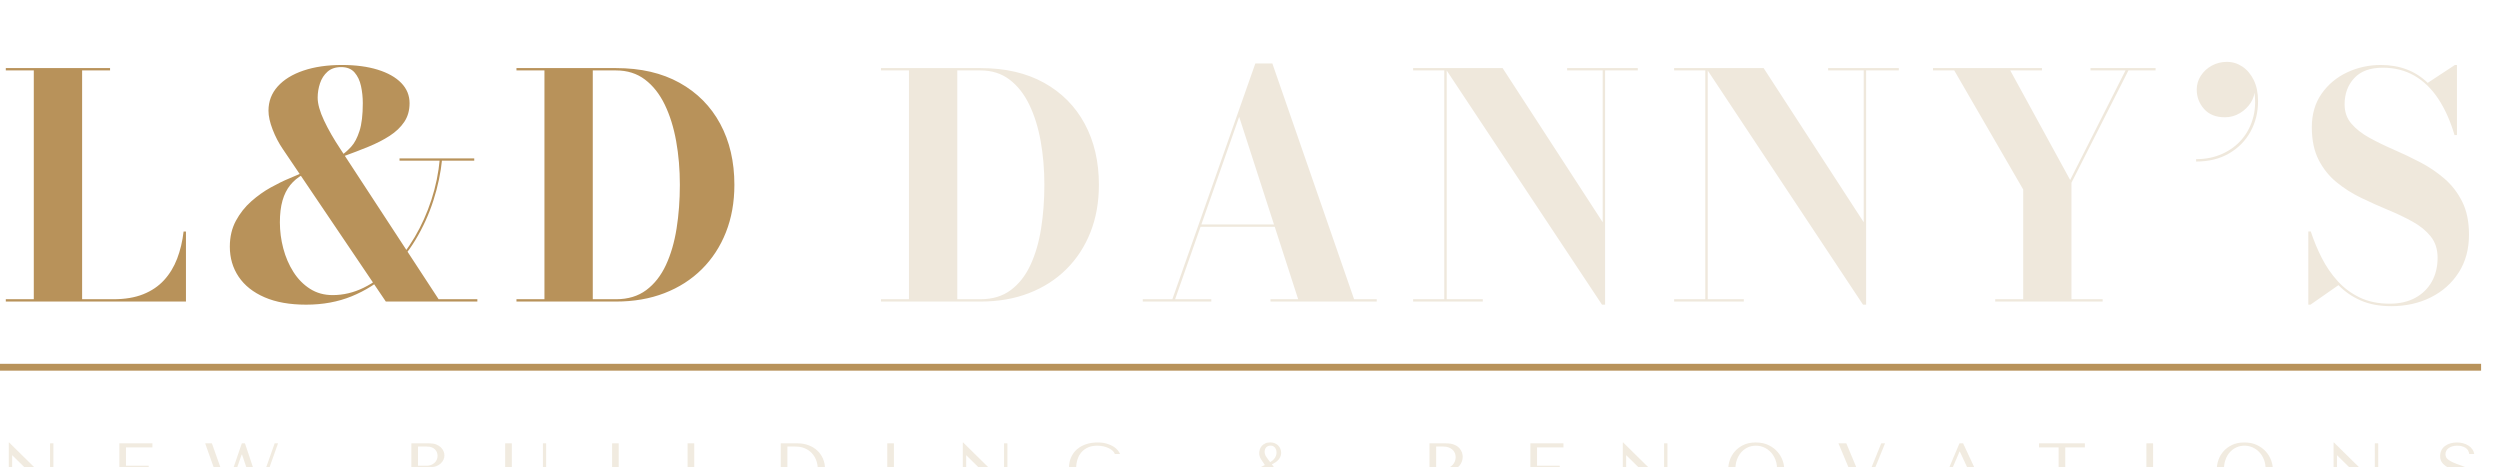
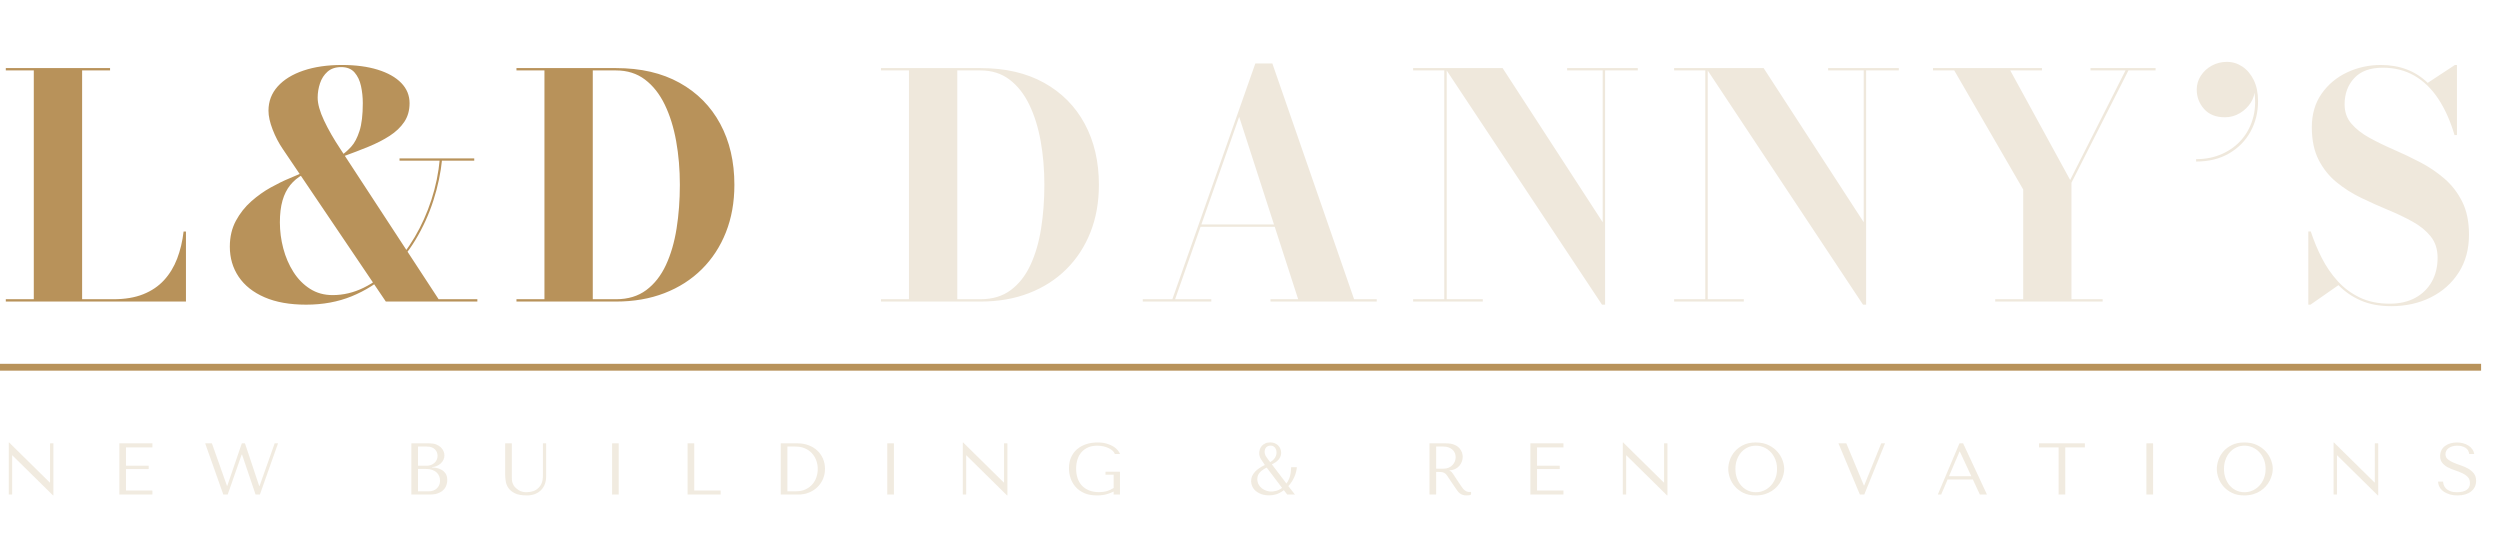
- <svg xmlns="http://www.w3.org/2000/svg" viewBox="0 0 514 96" width="514" height="96">
+ <svg xmlns="http://www.w3.org/2000/svg" viewBox="0 0 514 112" width="514" height="112">
  <path d="M1.193 62.0V61.52H6.947V14.48H1.193V14.0H22.627V14.48H16.883V61.52H23.346Q26.877 61.52 29.439 60.498Q32.001 59.476 33.718 57.611Q35.434 55.745 36.415 53.193Q37.395 50.64 37.747 47.6H38.232V62.0ZM79.328 62.0 58.144 30.64Q56.896 28.816 56.048 26.621Q55.2 24.427 55.2 22.763Q55.2 19.883 57.096 17.771Q58.992 15.659 62.392 14.509Q65.792 13.36 70.304 13.36Q74.528 13.36 77.656 14.328Q80.784 15.296 82.496 17.056Q84.208 18.816 84.208 21.216Q84.208 23.44 83.114 25.07Q82.019 26.699 80.111 27.931Q78.203 29.163 75.745 30.169Q73.288 31.174 70.568 32.156L70.33 31.842Q71.242 31.218 72.235 30.129Q73.229 29.041 73.91 26.936Q74.592 24.832 74.592 21.2Q74.592 19.401 74.224 17.701Q73.856 16 72.896 14.897Q71.936 13.795 70.144 13.795Q68.4 13.795 67.336 14.74Q66.272 15.685 65.792 17.132Q65.312 18.579 65.312 20.085Q65.312 21.989 66.624 24.779Q67.936 27.568 69.984 30.64L90.178 61.52H98.144V62.0ZM62.944 62.64Q57.888 62.64 54.387 61.117Q50.885 59.595 49.069 56.899Q47.253 54.203 47.253 50.715Q47.253 47.707 48.496 45.4Q49.739 43.094 51.654 41.401Q53.569 39.708 55.657 38.551Q57.746 37.394 59.487 36.677Q61.229 35.96 62.061 35.576L62.248 35.91Q60.728 36.748 59.676 38.049Q58.624 39.351 58.083 41.231Q57.543 43.111 57.543 45.708Q57.543 48.425 58.245 51.083Q58.947 53.741 60.324 55.909Q61.7 58.077 63.73 59.375Q65.76 60.672 68.384 60.672Q71.677 60.672 74.762 59.161Q77.846 57.649 80.514 54.966Q83.182 52.283 85.271 48.735Q87.36 45.188 88.696 41.085Q90.032 36.983 90.426 32.661H90.906Q90.486 36.939 89.103 41.227Q87.721 45.516 85.397 49.36Q83.073 53.203 79.797 56.199Q76.521 59.194 72.309 60.917Q68.096 62.64 62.944 62.64ZM82.144 33.04V32.56H97.504V33.04ZM126.665 14.0Q134.275 14.0 139.718 17.024Q145.162 20.048 148.076 25.456Q150.99 30.864 150.99 38.0Q150.99 43.36 149.248 47.76Q147.507 52.16 144.291 55.352Q141.075 58.544 136.603 60.272Q132.131 62.0 126.659 62.0H106.185V61.52H111.939V14.48H106.185V14.0ZM121.875 61.52H126.659Q130.355 61.52 132.875 59.639Q135.395 57.759 136.915 54.488Q138.435 51.217 139.107 46.969Q139.779 42.72 139.779 37.989Q139.779 33.269 139.019 29.028Q138.259 24.788 136.675 21.514Q135.091 18.241 132.611 16.361Q130.131 14.48 126.659 14.48H121.875Z" fill="#B8925A" />
  <path d="M201.609 14.0Q209.219 14.0 214.662 17.024Q220.106 20.048 223.02 25.456Q225.934 30.864 225.934 38.0Q225.934 43.36 224.192 47.76Q222.451 52.16 219.235 55.352Q216.019 58.544 211.547 60.272Q207.075 62.0 201.603 62.0H181.129V61.52H186.883V14.48H181.129V14.0ZM196.819 61.52H201.603Q205.299 61.52 207.819 59.639Q210.339 57.759 211.859 54.488Q213.379 51.217 214.051 46.969Q214.723 42.72 214.723 37.989Q214.723 33.269 213.963 29.028Q213.203 24.788 211.619 21.514Q210.035 18.241 207.555 16.361Q205.075 14.48 201.603 14.48H196.819ZM246.63 46.632V46.152H265.3V46.632ZM261.597 13.05 278.4 61.52H283.058V62.0H261.213V61.52H266.901L254.774 24.019L241.601 61.52H249.043V62.0H234.953V61.52H241.038L258.096 13.05ZM297.443 14.0V61.52H304.862V62.0H290.537V61.52H296.943V14.48H290.537V14.0ZM336.733 14.0V14.48H330.008V62.64H329.373L297.113 14.0H308.937L329.513 45.687V14.478H322.198V14.0ZM351.107 14.0V61.52H358.526V62.0H344.201V61.52H350.607V14.48H344.201V14.0ZM390.397 14.0V14.48H383.672V62.64H383.037L350.777 14.0H362.601L383.177 45.687V14.478H375.862V14.0ZM410.217 62.0V61.52H415.972V38.964L401.792 14.48H397.428V14.0H419.828V14.48H413.307L425.628 37.005L437.007 14.48H429.808V14.0H443.188V14.48H437.606L425.892 37.568V61.52H432.308V62.0ZM451.52 33.213V32.723Q454.464 32.723 456.892 31.635Q459.32 30.547 460.975 28.585Q462.631 26.623 463.298 23.98Q463.966 21.337 463.383 18.212H463.558Q463.628 19.721 462.781 21.068Q461.934 22.416 460.515 23.264Q459.096 24.112 457.44 24.112Q454.672 24.112 453.16 22.408Q451.648 20.704 451.648 18.416Q451.648 16.88 452.488 15.576Q453.328 14.272 454.744 13.496Q456.16 12.72 457.856 12.72Q459.584 12.72 461.048 13.704Q462.512 14.689 463.384 16.492Q464.256 18.295 464.256 20.791Q464.256 24.246 462.704 27.064Q461.152 29.881 458.296 31.547Q455.44 33.213 451.52 33.213ZM491.635 62.95Q488.039 62.95 485.371 61.781Q482.702 60.612 480.789 58.627L475.035 62.64H474.59V47.595H475.097Q476.01 50.384 477.355 53.03Q478.7 55.677 480.632 57.802Q482.565 59.928 485.195 61.183Q487.825 62.438 491.319 62.438Q494.381 62.438 496.589 61.232Q498.797 60.026 499.983 57.899Q501.17 55.772 501.17 52.99Q501.17 50.382 499.767 48.624Q498.364 46.867 496.062 45.589Q493.761 44.312 491.001 43.167Q488.24 42.023 485.48 40.692Q482.719 39.361 480.418 37.486Q478.116 35.611 476.713 32.869Q475.31 30.128 475.31 26.16Q475.31 22.155 477.311 19.285Q479.311 16.416 482.554 14.888Q485.796 13.36 489.523 13.36Q492.42 13.36 494.841 14.283Q497.261 15.206 499.137 17.037L504.731 13.36H505.151V27.77H504.649Q503.369 23.432 501.318 20.326Q499.268 17.22 496.413 15.569Q493.558 13.919 489.889 13.919Q486.026 13.919 484.038 16.056Q482.05 18.193 482.05 21.461Q482.05 23.786 483.44 25.413Q484.829 27.04 487.101 28.299Q489.373 29.558 492.107 30.742Q494.84 31.926 497.571 33.348Q500.302 34.77 502.574 36.728Q504.846 38.686 506.236 41.476Q507.625 44.266 507.625 48.24Q507.625 52.72 505.513 56.021Q503.401 59.323 499.774 61.136Q496.147 62.95 491.635 62.95Z" fill="#EFE8DC" />
  <path d="M10.287 91.152V99.198H10.227L1.88 90.972H1.805V101.68H2.497V93.634H2.557L10.904 101.86H10.979V91.152ZM24.536 91.152V101.68H31.334V100.853H25.904V96.446H30.567V95.754H25.904V91.979H31.334V91.152ZM42.183 91.152 45.913 101.68H46.815L49.688 93.453H49.763L52.546 101.68H53.433L57.163 91.152H56.471L53.358 99.935H53.298L50.365 91.152H49.718L46.725 99.89H46.665L43.567 91.152ZM84.577 101.68H88.352Q89.359 101.68 90.051 101.417Q90.743 101.154 91.164 100.732Q91.585 100.311 91.773 99.777Q91.961 99.244 91.961 98.702Q91.961 97.845 91.593 97.333Q91.224 96.822 90.713 96.551Q90.202 96.281 89.66 96.19Q89.119 96.1 88.788 96.085V96.025Q89.314 96.025 89.78 95.822Q90.247 95.619 90.6 95.296Q90.954 94.972 91.164 94.544Q91.375 94.115 91.375 93.634Q91.375 93.212 91.194 92.776Q91.014 92.34 90.645 91.979Q90.277 91.618 89.698 91.385Q89.119 91.152 88.337 91.152H84.577ZM85.945 101.018V96.416H87.6Q88.337 96.416 88.878 96.612Q89.419 96.807 89.773 97.138Q90.126 97.469 90.299 97.905Q90.472 98.341 90.472 98.822Q90.472 99.349 90.284 99.755Q90.096 100.161 89.78 100.447Q89.465 100.732 89.036 100.875Q88.607 101.018 88.126 101.018ZM85.945 95.754V91.814H87.78Q88.367 91.814 88.78 91.979Q89.194 92.145 89.457 92.415Q89.72 92.686 89.841 93.032Q89.961 93.378 89.961 93.724Q89.961 94.16 89.788 94.536Q89.615 94.912 89.307 95.183Q88.998 95.453 88.6 95.604Q88.201 95.754 87.75 95.754ZM103.863 91.152V97.619Q103.863 98.236 103.984 98.98Q104.104 99.725 104.555 100.364Q105.006 101.003 105.894 101.432Q106.781 101.86 108.315 101.86Q109.278 101.86 110.022 101.56Q110.767 101.259 111.27 100.732Q111.774 100.206 112.03 99.507Q112.286 98.807 112.286 98.01V91.152H111.624V97.514Q111.624 97.845 111.609 98.183Q111.594 98.522 111.519 98.86Q111.443 99.198 111.286 99.529Q111.128 99.86 110.827 100.191Q110.285 100.778 109.609 100.988Q108.932 101.199 108.195 101.199Q107.563 101.199 107.074 101.003Q106.586 100.808 106.149 100.417Q105.803 100.116 105.623 99.815Q105.442 99.514 105.352 99.221Q105.262 98.928 105.247 98.627Q105.232 98.326 105.232 98.025V91.152ZM125.842 91.152V101.68H127.211V91.152ZM141.369 101.68V91.152H142.738V100.853H148.167V101.68ZM160.52 101.68V91.152H163.979Q165.228 91.152 166.265 91.551Q167.303 91.949 168.048 92.648Q168.792 93.348 169.206 94.31Q169.619 95.273 169.619 96.386Q169.619 97.544 169.191 98.514Q168.762 99.484 168.018 100.191Q167.273 100.898 166.281 101.289Q165.288 101.68 164.16 101.68ZM161.889 101.018H163.543Q164.777 101.018 165.641 100.605Q166.506 100.191 167.063 99.529Q167.619 98.868 167.875 98.048Q168.13 97.228 168.13 96.416Q168.13 95.514 167.83 94.679Q167.529 93.844 166.95 93.205Q166.371 92.566 165.513 92.19Q164.656 91.814 163.543 91.814H161.889ZM182.424 91.152V101.68H183.793V91.152ZM206.433 91.152V99.198H206.373L198.026 90.972H197.951V101.68H198.642V93.634H198.703L207.05 101.86H207.125V91.152ZM230.262 96.988H227.284V97.604H228.968V100.326Q228.292 100.763 227.585 100.973Q226.878 101.184 225.976 101.184Q224.787 101.184 223.9 100.823Q223.013 100.462 222.426 99.823Q221.84 99.183 221.546 98.304Q221.253 97.424 221.253 96.371Q221.253 95.333 221.531 94.461Q221.809 93.588 222.366 92.957Q222.922 92.325 223.727 91.979Q224.532 91.633 225.6 91.633Q226.306 91.633 226.923 91.784Q227.54 91.934 228.021 92.175Q228.502 92.415 228.811 92.724Q229.119 93.032 229.209 93.348H230.292Q230.157 93.017 229.833 92.603Q229.51 92.19 228.953 91.829Q228.397 91.468 227.577 91.22Q226.758 90.972 225.645 90.972Q224.366 90.972 223.291 91.332Q222.216 91.693 221.433 92.37Q220.651 93.047 220.215 94.032Q219.779 95.017 219.779 96.266Q219.779 97.333 220.117 98.334Q220.456 99.334 221.155 100.123Q221.855 100.913 222.937 101.387Q224.02 101.86 225.524 101.86Q226.652 101.86 227.525 101.612Q228.397 101.364 228.968 101.063V101.68H230.262ZM263.962 100.778Q263.045 101.454 262.316 101.65Q261.586 101.845 260.969 101.845Q260.052 101.845 259.353 101.597Q258.653 101.349 258.18 100.936Q257.706 100.522 257.465 99.996Q257.224 99.469 257.224 98.928Q257.224 98.356 257.443 97.875Q257.661 97.394 258.044 96.98Q258.428 96.566 258.939 96.228Q259.45 95.89 260.052 95.604Q259.571 94.927 259.232 94.363Q258.894 93.799 258.894 93.167Q258.894 92.791 259.022 92.393Q259.15 91.994 259.428 91.678Q259.706 91.363 260.135 91.16Q260.563 90.956 261.165 90.956Q261.631 90.956 262.037 91.107Q262.443 91.257 262.744 91.543Q263.045 91.829 263.225 92.227Q263.406 92.626 263.406 93.122Q263.406 93.754 262.977 94.363Q262.549 94.972 261.496 95.468L264.489 99.409Q264.94 98.807 265.181 98.033Q265.421 97.258 265.466 96.055H266.64Q266.564 96.867 266.331 97.514Q266.098 98.161 265.82 98.657Q265.542 99.153 265.278 99.477Q265.015 99.8 264.88 99.95L266.248 101.68H264.654ZM261.24 91.618Q260.909 91.618 260.676 91.731Q260.443 91.844 260.293 92.024Q260.142 92.205 260.075 92.43Q260.007 92.656 260.007 92.882Q260.007 93.408 260.338 93.912Q260.669 94.416 261.15 95.017Q261.345 94.912 261.579 94.724Q261.812 94.536 262.007 94.288Q262.203 94.04 262.331 93.724Q262.458 93.408 262.458 93.032Q262.458 92.836 262.398 92.588Q262.338 92.34 262.203 92.13Q262.067 91.919 261.834 91.769Q261.601 91.618 261.24 91.618ZM260.428 96.13Q259.33 96.702 258.916 97.258Q258.503 97.815 258.503 98.492Q258.503 99.108 258.759 99.582Q259.014 100.056 259.428 100.387Q259.841 100.717 260.345 100.89Q260.849 101.063 261.345 101.063Q261.466 101.063 261.714 101.041Q261.962 101.018 262.278 100.943Q262.594 100.868 262.932 100.717Q263.271 100.567 263.586 100.296ZM293.903 91.152V101.68H295.271V97.033H295.933Q296.354 97.033 296.633 97.108Q296.911 97.183 297.136 97.364Q297.362 97.544 297.558 97.83Q297.753 98.116 298.024 98.537L299.212 100.296Q299.438 100.642 299.656 100.928Q299.874 101.214 300.129 101.417Q300.385 101.62 300.708 101.74Q301.032 101.86 301.483 101.86Q301.814 101.86 302.024 101.83Q302.235 101.8 302.446 101.68V101.124Q302.37 101.139 302.295 101.146Q302.22 101.154 302.145 101.154Q301.829 101.154 301.588 101.063Q301.348 100.973 301.137 100.8Q300.927 100.627 300.731 100.379Q300.535 100.131 300.325 99.815Q299.693 98.898 299.347 98.349Q299.001 97.8 298.798 97.499Q298.595 97.198 298.467 97.063Q298.34 96.927 298.159 96.837L298.009 96.762V96.702Q298.731 96.657 299.25 96.386Q299.768 96.115 300.099 95.709Q300.43 95.303 300.581 94.829Q300.731 94.356 300.731 93.904Q300.731 93.498 300.573 93.017Q300.415 92.536 300.032 92.122Q299.648 91.708 298.986 91.43Q298.325 91.152 297.317 91.152ZM295.271 91.814H296.791Q297.362 91.814 297.821 91.979Q298.279 92.145 298.61 92.438Q298.941 92.731 299.114 93.137Q299.287 93.543 299.287 94.025Q299.287 94.431 299.129 94.844Q298.971 95.258 298.655 95.596Q298.34 95.935 297.881 96.145Q297.422 96.356 296.821 96.356H295.271ZM314.648 91.152V101.68H321.447V100.853H316.017V96.446H320.679V95.754H316.017V91.979H321.447V91.152ZM342.132 91.152V99.198H342.072L333.725 90.972H333.649V101.68H334.341V93.634H334.401L342.749 101.86H342.824V91.152ZM355.327 96.416Q355.327 97.258 355.651 98.213Q355.974 99.168 356.666 99.98Q357.358 100.793 358.426 101.327Q359.494 101.86 360.982 101.86Q361.99 101.86 362.81 101.612Q363.63 101.364 364.284 100.943Q364.938 100.522 365.419 99.973Q365.901 99.424 366.209 98.815Q366.517 98.206 366.675 97.589Q366.833 96.972 366.833 96.416Q366.833 95.574 366.487 94.619Q366.141 93.664 365.419 92.852Q364.697 92.039 363.592 91.505Q362.486 90.972 360.982 90.972Q359.494 90.972 358.426 91.498Q357.358 92.024 356.666 92.829Q355.974 93.634 355.651 94.596Q355.327 95.559 355.327 96.416ZM356.801 96.416Q356.801 95.363 357.125 94.483Q357.448 93.604 358.012 92.972Q358.576 92.34 359.343 91.987Q360.11 91.633 361.013 91.633Q361.9 91.633 362.69 91.987Q363.479 92.34 364.073 92.972Q364.667 93.604 365.013 94.483Q365.359 95.363 365.359 96.416Q365.359 97.469 365.013 98.349Q364.667 99.228 364.073 99.86Q363.479 100.492 362.69 100.845Q361.9 101.199 361.013 101.199Q360.11 101.199 359.343 100.845Q358.576 100.492 358.012 99.86Q357.448 99.228 357.125 98.349Q356.801 97.469 356.801 96.416ZM377.983 91.152 382.39 101.68H383.292L387.564 91.152H386.782L383.277 99.815H383.217L379.607 91.152ZM405.617 98.582 407.061 101.68H408.52L403.617 91.152H402.865L398.413 101.68H399.105L400.428 98.582ZM405.301 97.905H400.714L402.88 92.836H402.94ZM424.618 101.68V91.979H428.649V91.152H419.219V91.979H423.249V101.68ZM441.303 91.152V101.68H442.671V91.152ZM455.777 96.416Q455.777 97.258 456.1 98.213Q456.423 99.168 457.115 99.98Q457.807 100.793 458.875 101.327Q459.943 101.86 461.432 101.86Q462.439 101.86 463.259 101.612Q464.079 101.364 464.733 100.943Q465.387 100.522 465.869 99.973Q466.35 99.424 466.658 98.815Q466.966 98.206 467.124 97.589Q467.282 96.972 467.282 96.416Q467.282 95.574 466.936 94.619Q466.59 93.664 465.869 92.852Q465.147 92.039 464.041 91.505Q462.936 90.972 461.432 90.972Q459.943 90.972 458.875 91.498Q457.807 92.024 457.115 92.829Q456.423 93.634 456.1 94.596Q455.777 95.559 455.777 96.416ZM457.251 96.416Q457.251 95.363 457.574 94.483Q457.897 93.604 458.461 92.972Q459.025 92.34 459.792 91.987Q460.559 91.633 461.462 91.633Q462.349 91.633 463.139 91.987Q463.928 92.34 464.522 92.972Q465.117 93.604 465.462 94.483Q465.808 95.363 465.808 96.416Q465.808 97.469 465.462 98.349Q465.117 99.228 464.522 99.86Q463.928 100.492 463.139 100.845Q462.349 101.199 461.462 101.199Q460.559 101.199 459.792 100.845Q459.025 100.492 458.461 99.86Q457.897 99.228 457.574 98.349Q457.251 97.469 457.251 96.416ZM488.268 91.152V99.198H488.208L479.861 90.972H479.786V101.68H480.478V93.634H480.538L488.885 101.86H488.96V91.152ZM501.268 99.018Q501.299 99.665 501.607 100.191Q501.915 100.717 502.449 101.086Q502.983 101.454 503.705 101.657Q504.427 101.86 505.284 101.86Q506.156 101.86 506.856 101.65Q507.555 101.439 508.052 101.048Q508.548 100.657 508.819 100.101Q509.089 99.544 509.089 98.868Q509.089 97.935 508.623 97.341Q508.157 96.747 507.457 96.348Q506.758 95.95 505.938 95.679Q505.119 95.408 504.419 95.108Q503.72 94.807 503.254 94.416Q502.788 94.025 502.788 93.378Q502.788 93.017 502.945 92.701Q503.103 92.385 503.412 92.152Q503.72 91.919 504.171 91.776Q504.622 91.633 505.209 91.633Q506.187 91.633 506.871 92.047Q507.555 92.46 507.676 93.348H508.698Q508.608 92.791 508.292 92.348Q507.976 91.904 507.495 91.596Q507.014 91.287 506.405 91.129Q505.796 90.972 505.134 90.972Q504.442 90.972 503.818 91.152Q503.194 91.332 502.72 91.678Q502.246 92.024 501.968 92.551Q501.69 93.077 501.69 93.754Q501.69 94.641 502.141 95.183Q502.592 95.724 503.276 96.085Q503.961 96.446 504.758 96.702Q505.555 96.957 506.239 97.281Q506.924 97.604 507.375 98.07Q507.826 98.537 507.826 99.319Q507.826 100.296 507.112 100.748Q506.397 101.199 505.209 101.199Q504.261 101.199 503.69 100.951Q503.118 100.702 502.818 100.356Q502.517 100.011 502.412 99.642Q502.306 99.274 502.291 99.018Z" fill="#EFE8DC" fill-opacity=".86" />
  <rect x="0" y="74.8" width="510.112" height="1.408" fill="#B8925A" />
</svg>
